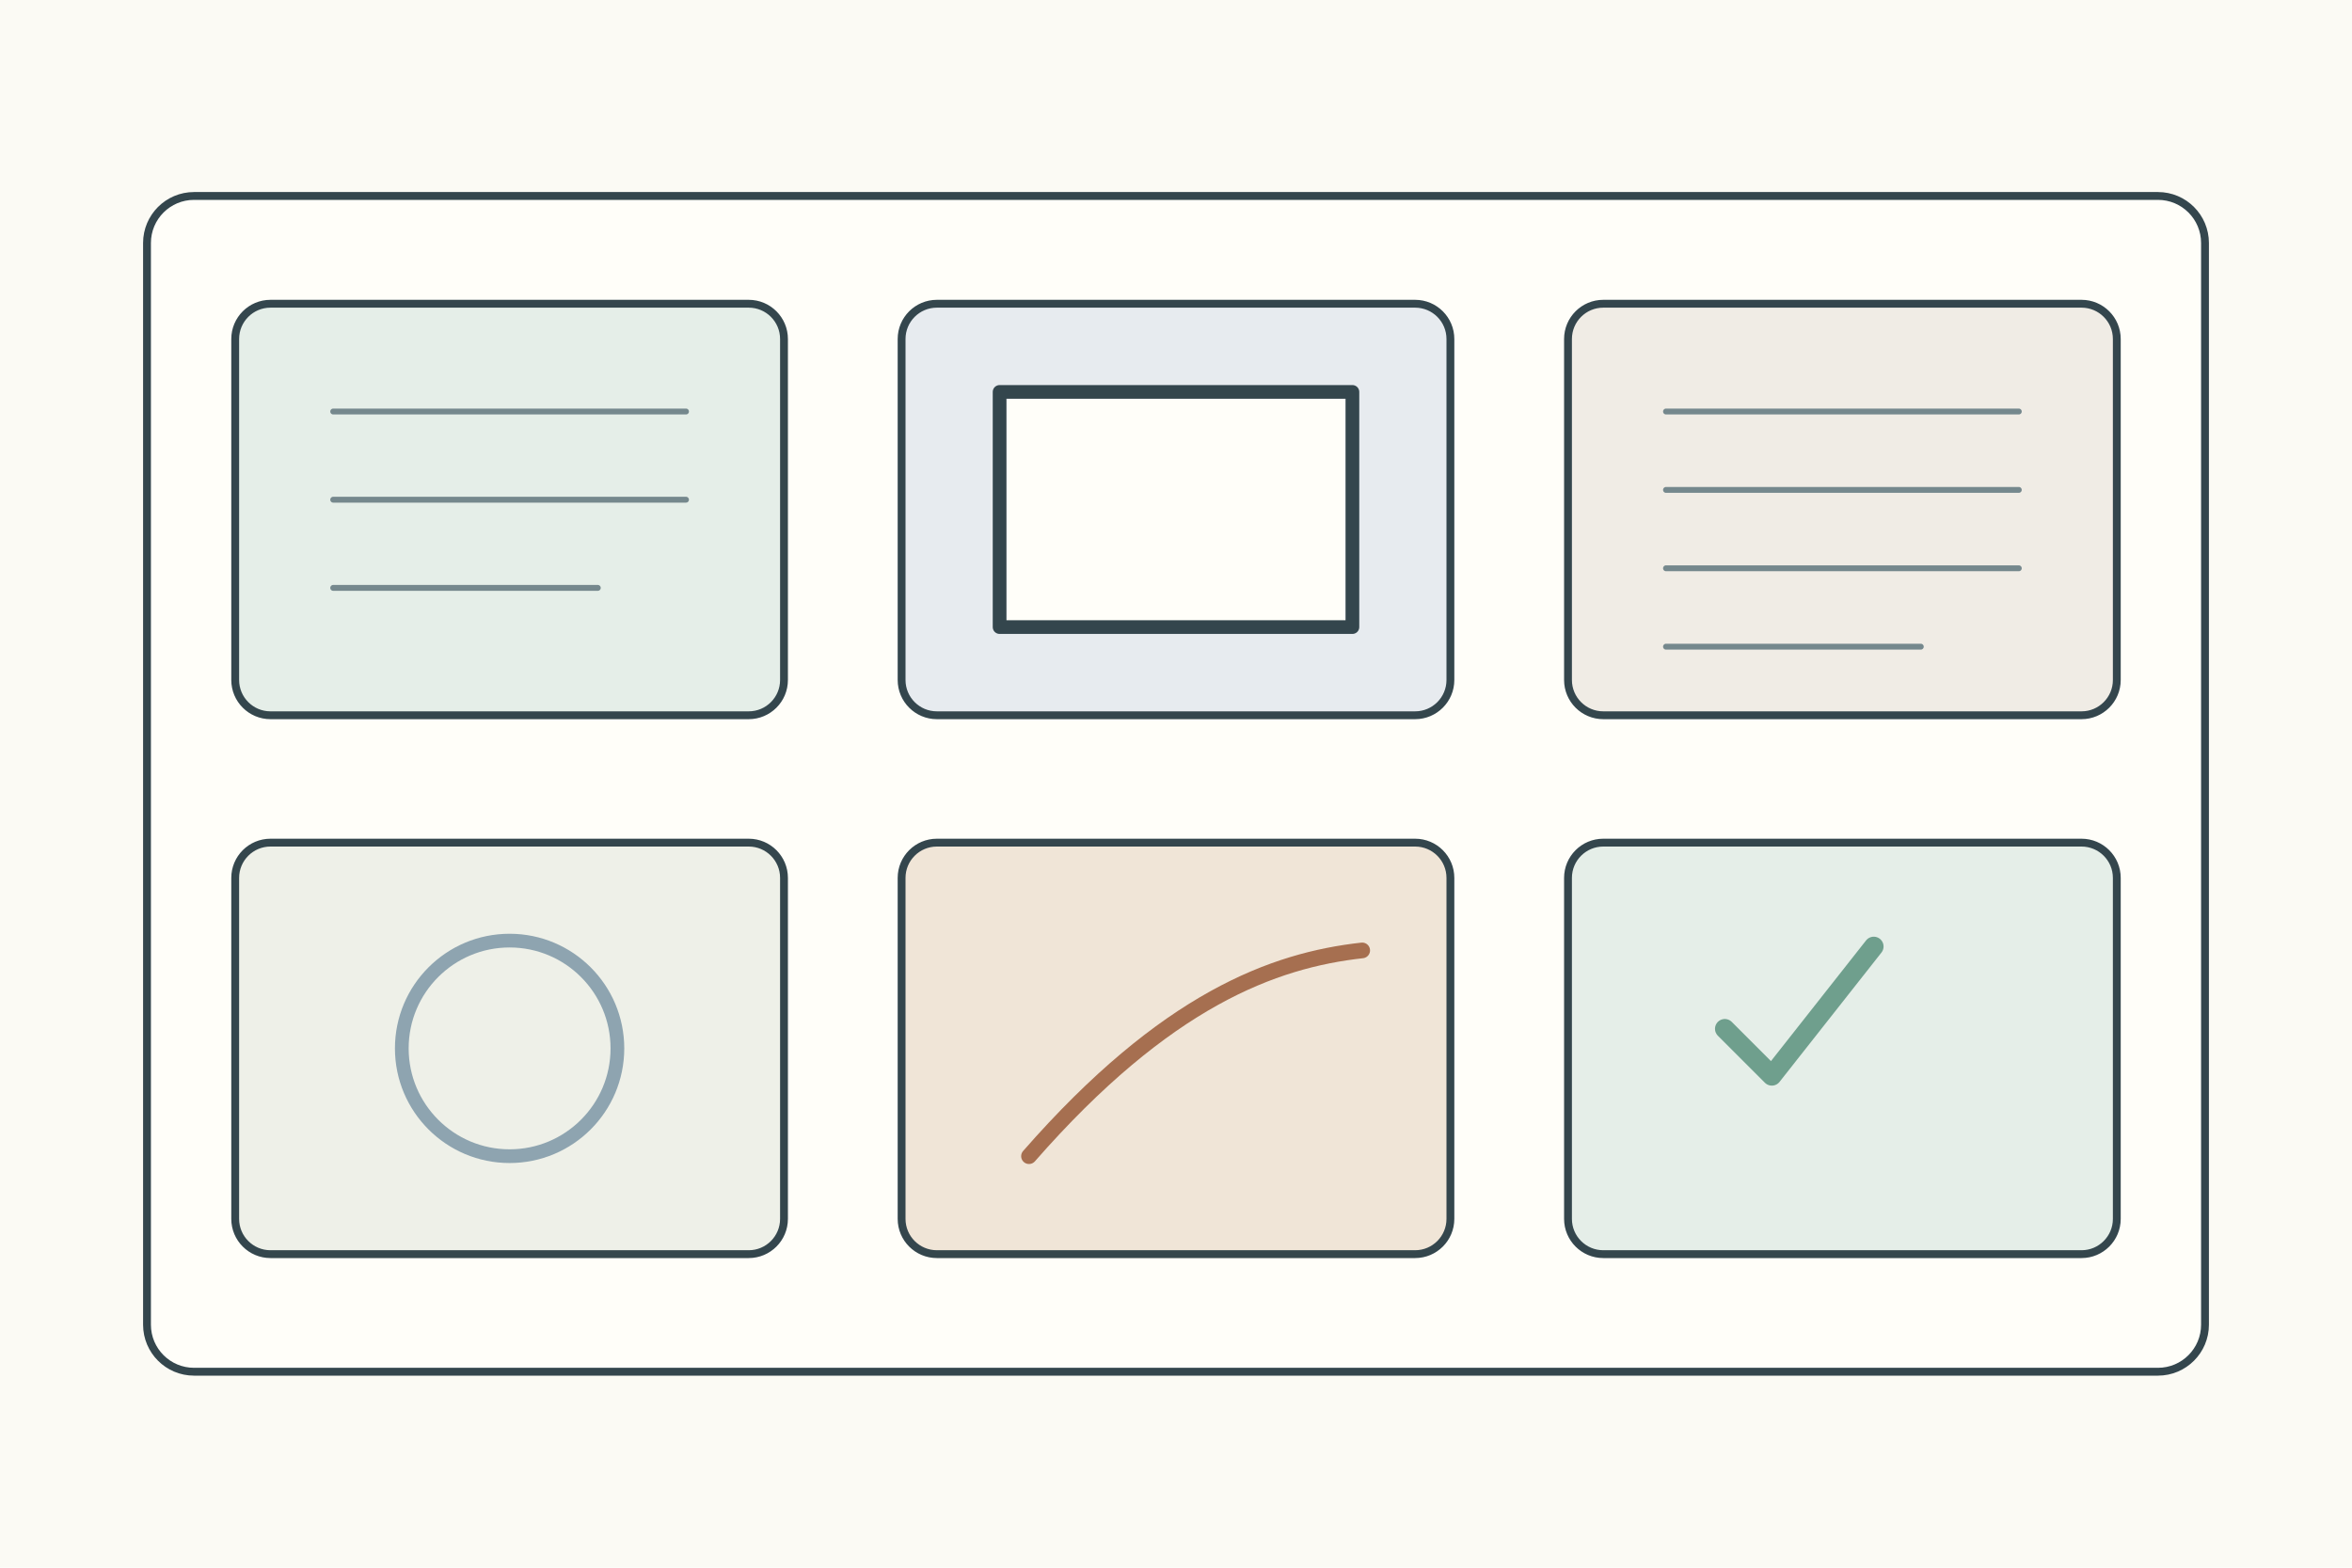
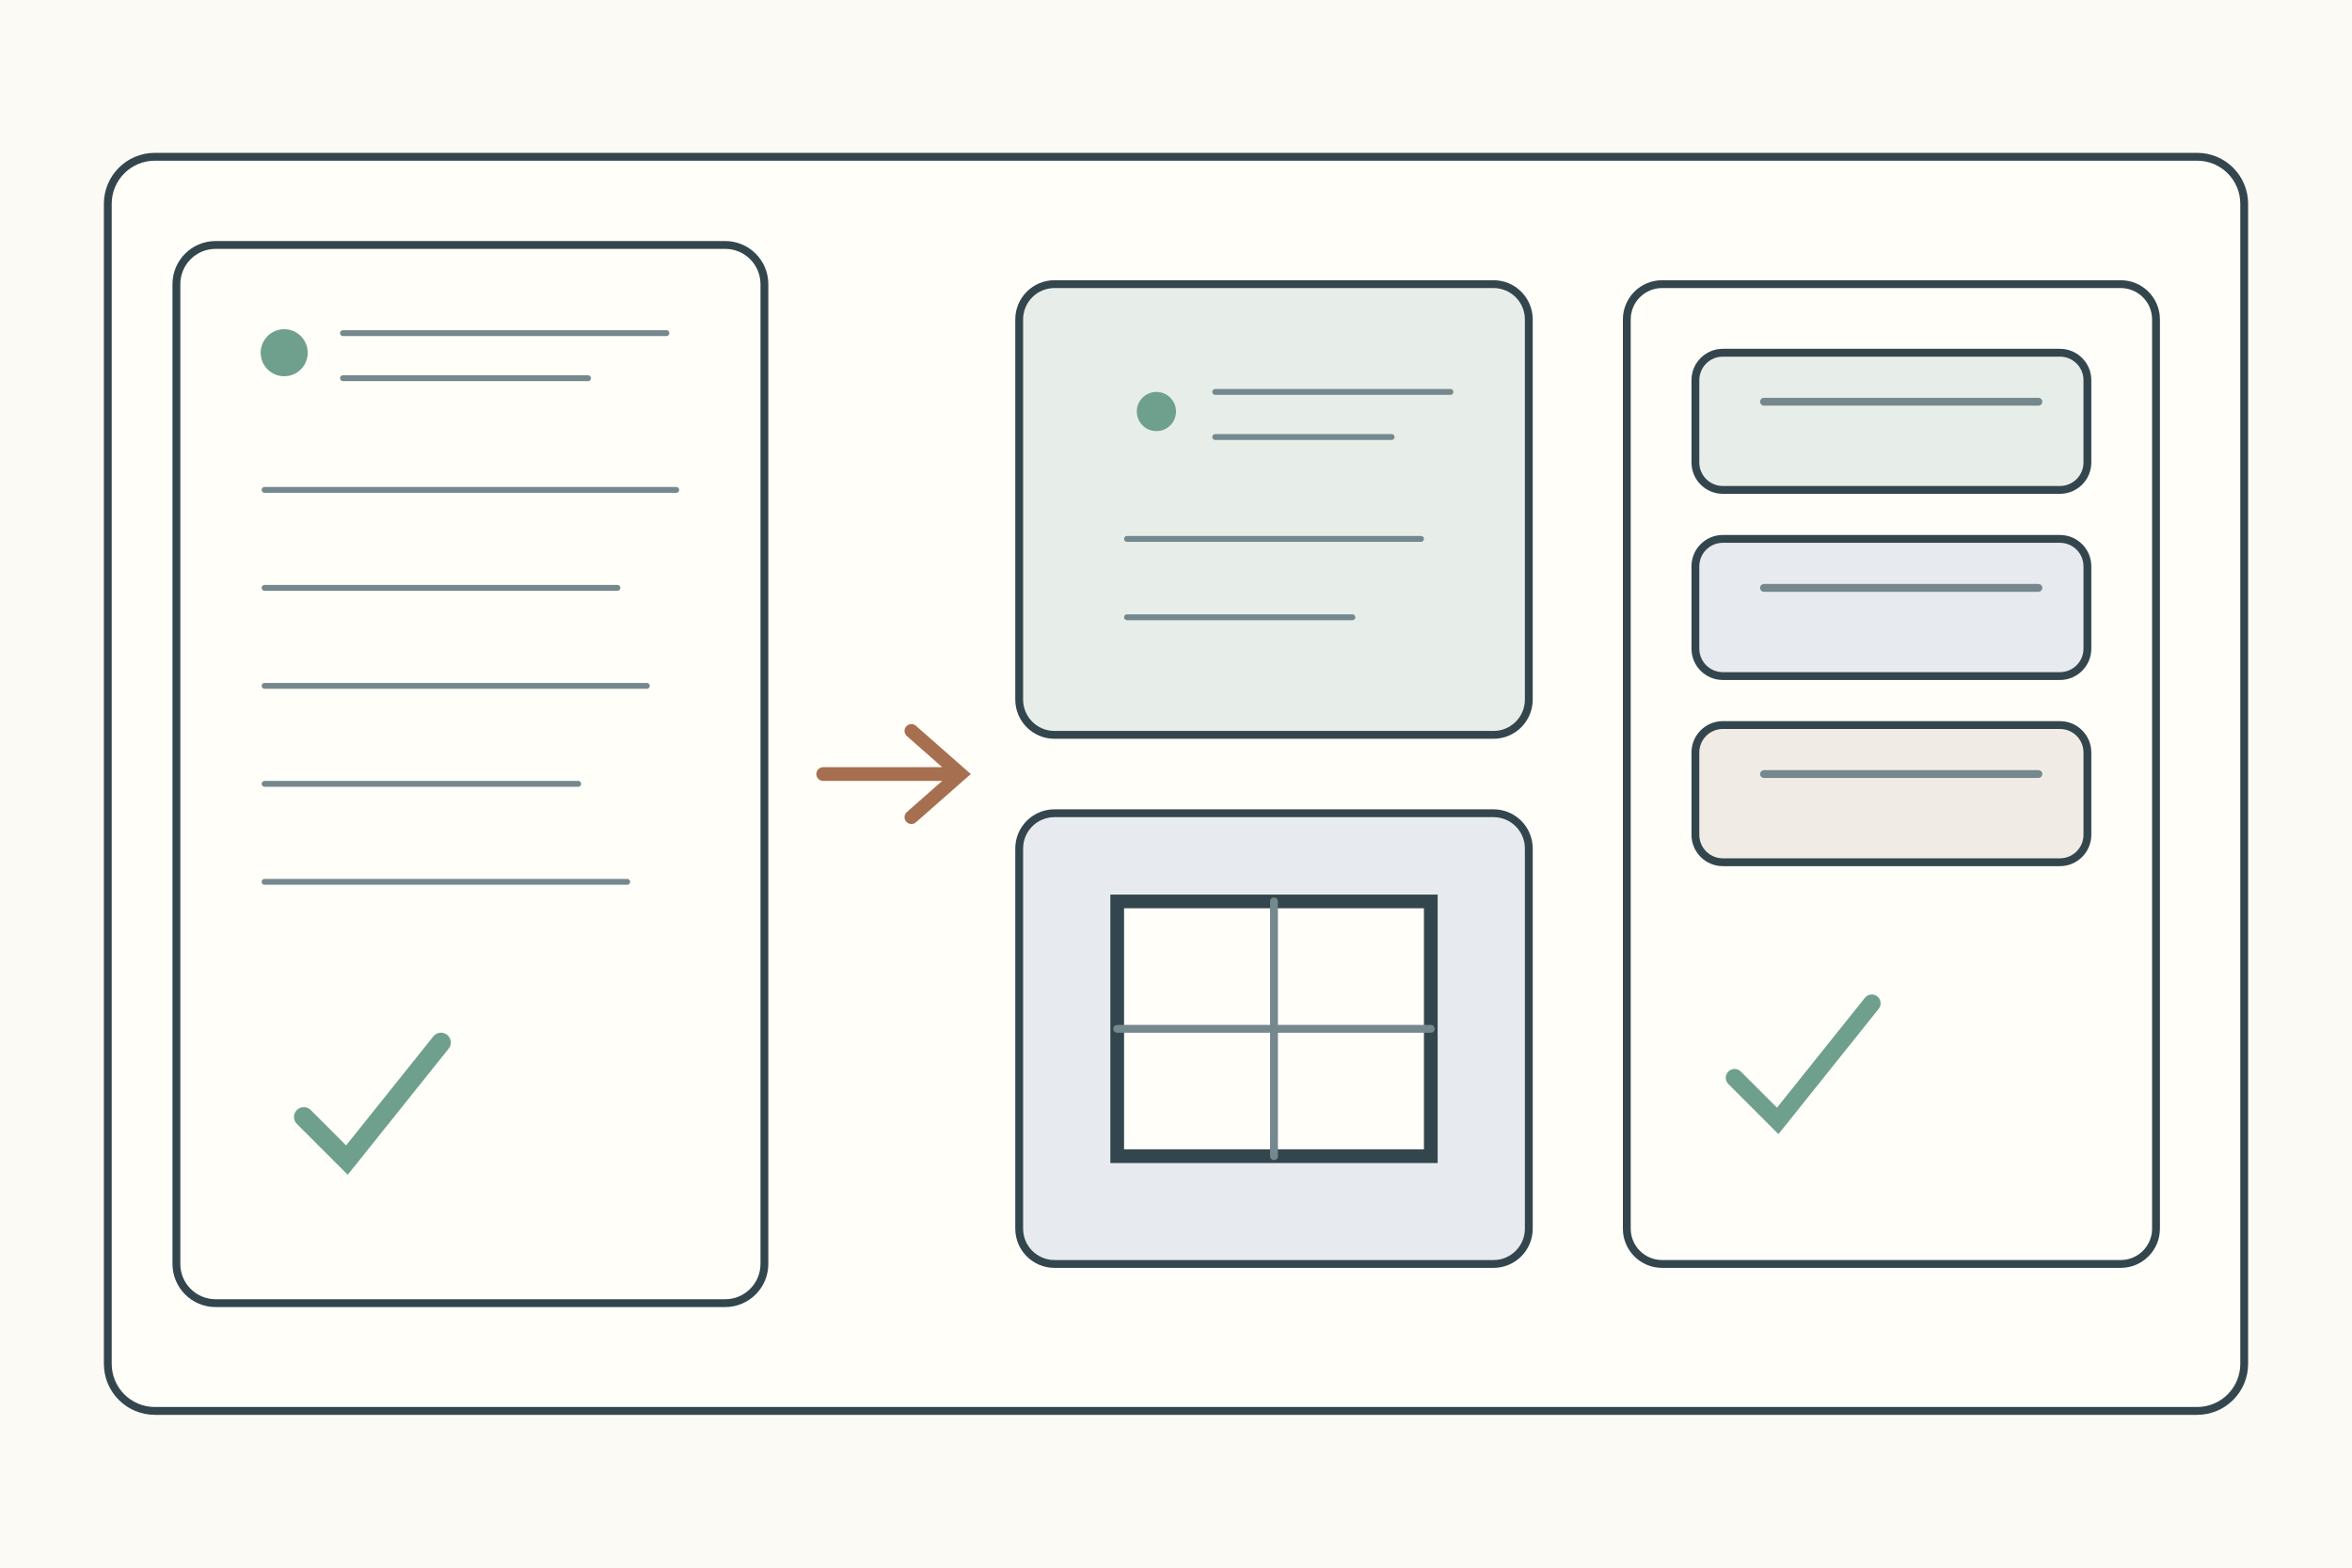
<svg xmlns="http://www.w3.org/2000/svg" width="1200" height="800">
  <rect width="1200" height="800" fill="#fbfaf4" />
-   <g stroke="#34464d" stroke-width="4" fill="none" stroke-linecap="round" stroke-linejoin="round">
-     <g transform="translate(75 100)">
-       <rect width="1050" height="600" rx="24" fill="#fffef9" />
-       <g transform="translate(45 55)">
-         <rect width="280" height="210" rx="18" fill="#e5eee8" />
-         <path d="M50 55h180M50 100h180M50 145h135" stroke="#75888d" stroke-width="3" />
+   <g stroke="#34464d" stroke-width="4" fill="none" stroke-linecap="round">
+     <rect x="55" y="80" width="1090" height="640" rx="24" fill="#fffef9" />
+     <g transform="translate(90 125)">
+       <g>
+         <rect width="300" height="540" rx="20" fill="#fffef9" />
+         <circle cx="55" cy="55" r="12" fill="#6f9f8d" stroke="none" />
+         <path d="M85 45h165M85 68h125M45 125h210M45 175h180M45 225h195M45 275h160M45 325h185" stroke="#75888d" stroke-width="3" />
+         <path d="M65 445l22 22 48-60" stroke="#6f9f8d" stroke-width="10" />
      </g>
-       <g transform="translate(385 55)">
-         <rect width="280" height="210" rx="18" fill="#e7ebef" />
-         <rect x="50" y="45" width="180" height="120" fill="#fffef9" stroke-width="7" />
+       <path d="M330 270h70m-25-22 25 22-25 22" stroke="#a66f50" stroke-width="7" />
+       <g transform="translate(430 20)">
+         <rect width="260" height="230" rx="18" fill="#e7eee9" />
+         <circle cx="70" cy="65" r="10" fill="#6f9f8d" stroke="none" />
+         <path d="M100 55h120M100 78h90M55 130h150M55 170h115" stroke="#75888d" stroke-width="3" />
      </g>
-       <g transform="translate(725 55)">
-         <rect width="280" height="210" rx="18" fill="#f0ece5" />
-         <path d="M50 55h180M50 95h180M50 135h180M50 175h130" stroke="#75888d" stroke-width="3" />
+       <g transform="translate(430 290)">
+         <rect width="260" height="230" rx="18" fill="#e7ebef" />
+         <rect x="50" y="45" width="160" height="130" fill="#fffef9" stroke-width="7" />
+         <path d="M130 45v130M50 110h160" stroke="#75888d" />
      </g>
-       <g transform="translate(45 330)">
-         <rect width="280" height="210" rx="18" fill="#eef0e8" />
-         <circle cx="140" cy="105" r="55" fill="none" stroke="#8ea4b0" stroke-width="7" />
-       </g>
-       <g transform="translate(385 330)">
-         <rect width="280" height="210" rx="18" fill="#f0e5d7" />
-         <path d="M65 160c70-80 125-100 170-105" stroke="#a66f50" stroke-width="8" />
-       </g>
-       <g transform="translate(725 330)">
-         <rect width="280" height="210" rx="18" fill="#e5eee8" />
-         <path d="M80 95l24 24 52-66" stroke="#6f9f8d" stroke-width="10" />
+       <g transform="translate(740 20)">
+         <rect width="270" height="500" rx="18" fill="#fffef9" />
+         <rect x="35" y="35" width="200" height="70" rx="14" fill="#e7eee9" />
+         <rect x="35" y="130" width="200" height="70" rx="14" fill="#e7ebef" />
+         <rect x="35" y="225" width="200" height="70" rx="14" fill="#f0ece5" />
+         <path d="M70 60h140M70 155h140M70 250h140" stroke="#75888d" />
+         <path d="M55 405l22 22 48-60" stroke="#6f9f8d" stroke-width="9" />
      </g>
    </g>
  </g>
</svg>
